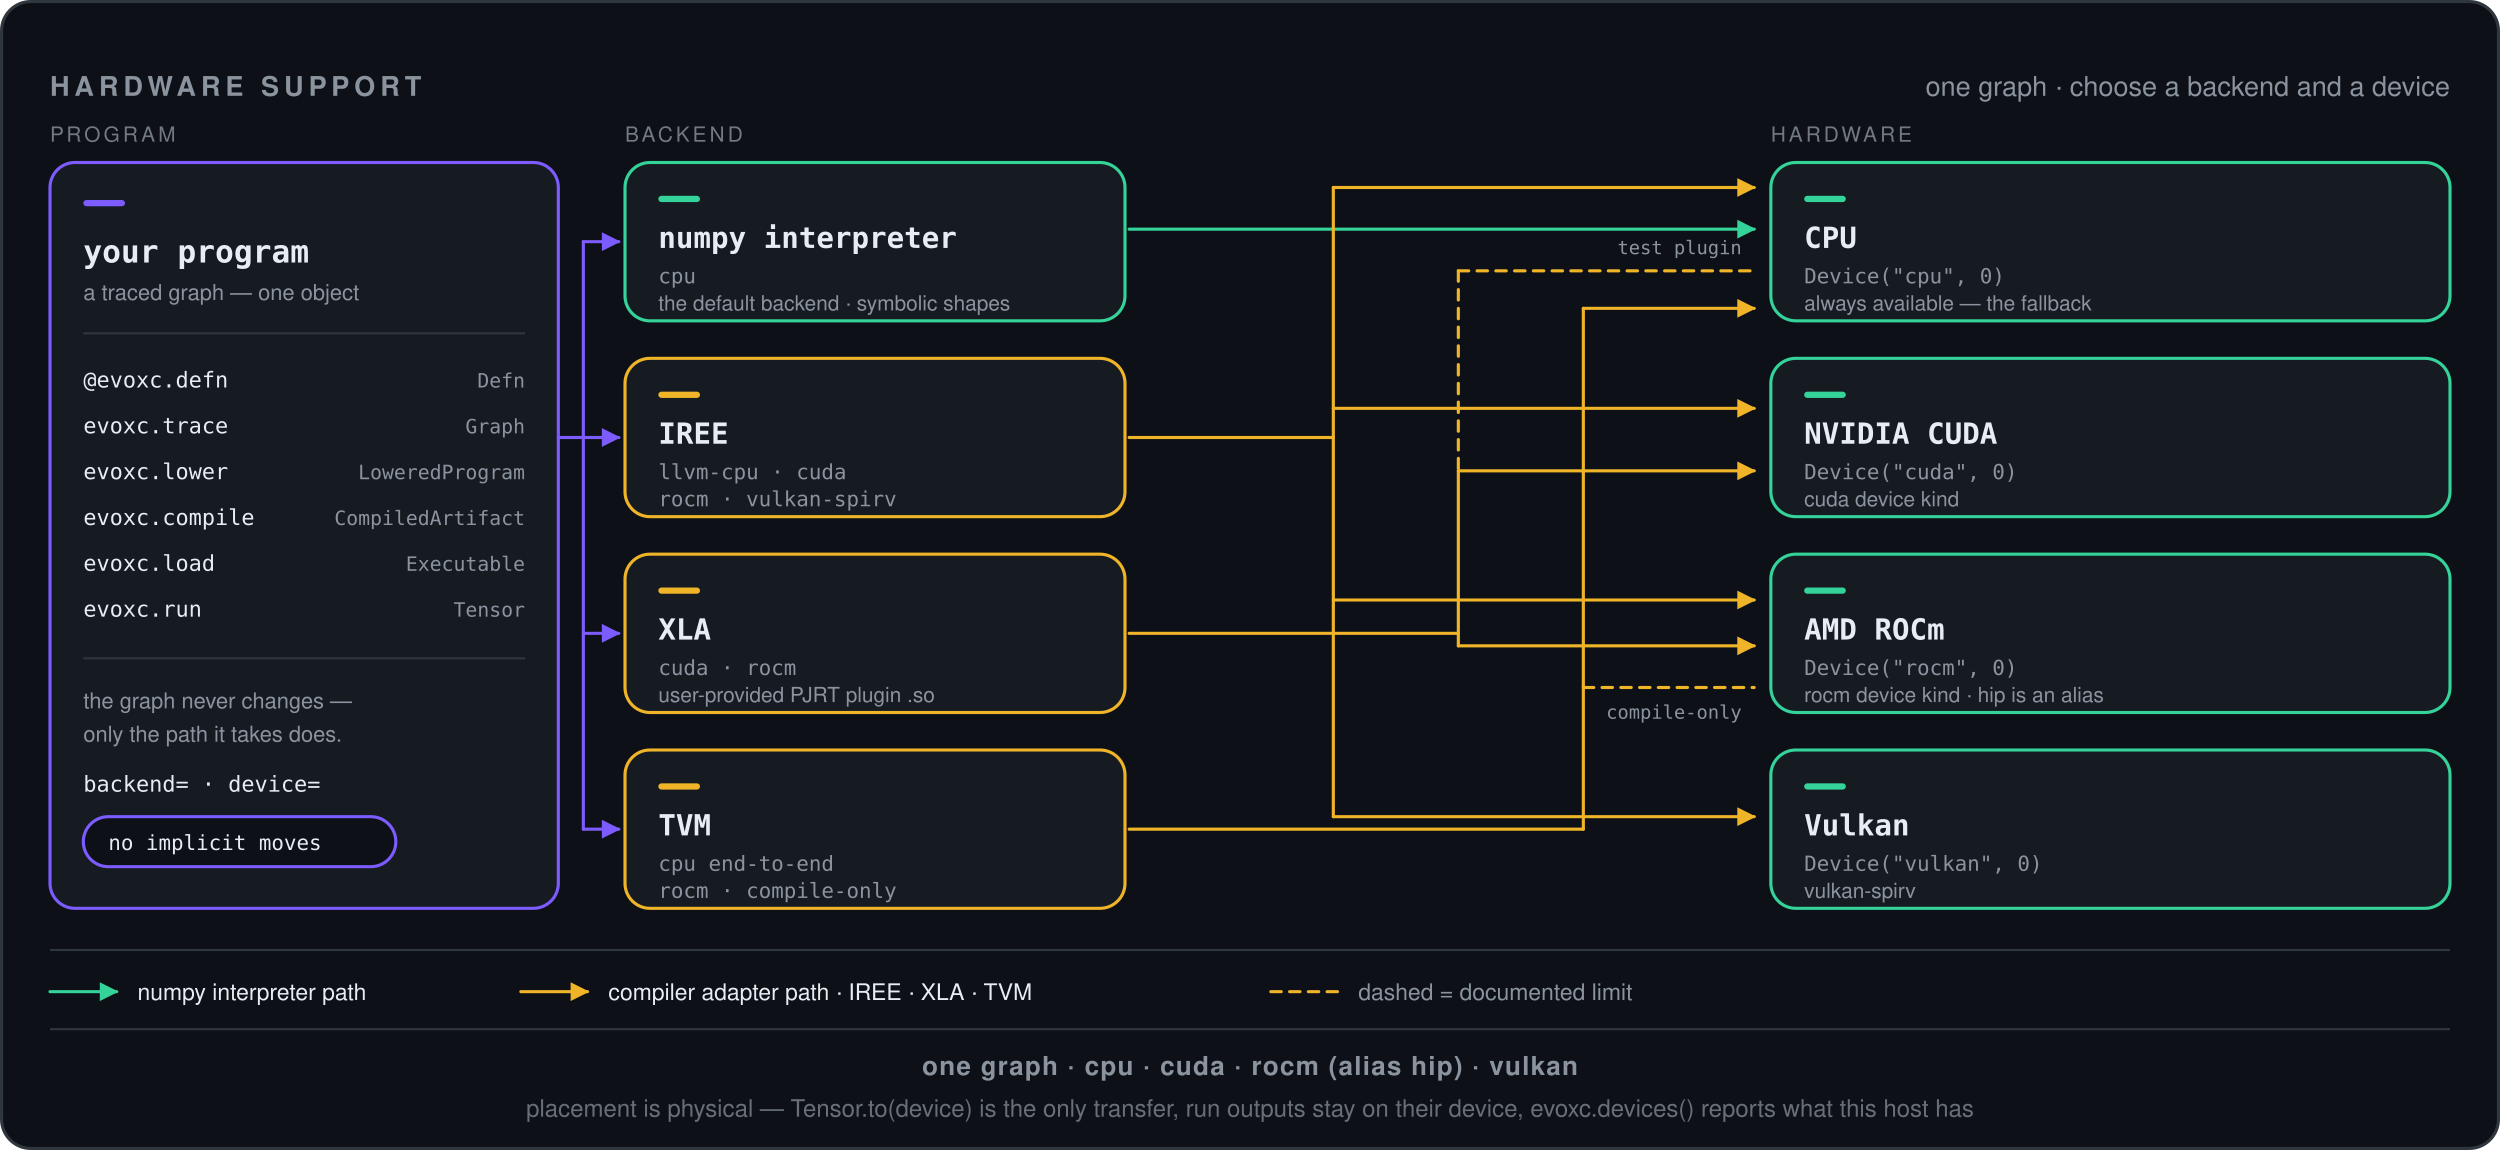
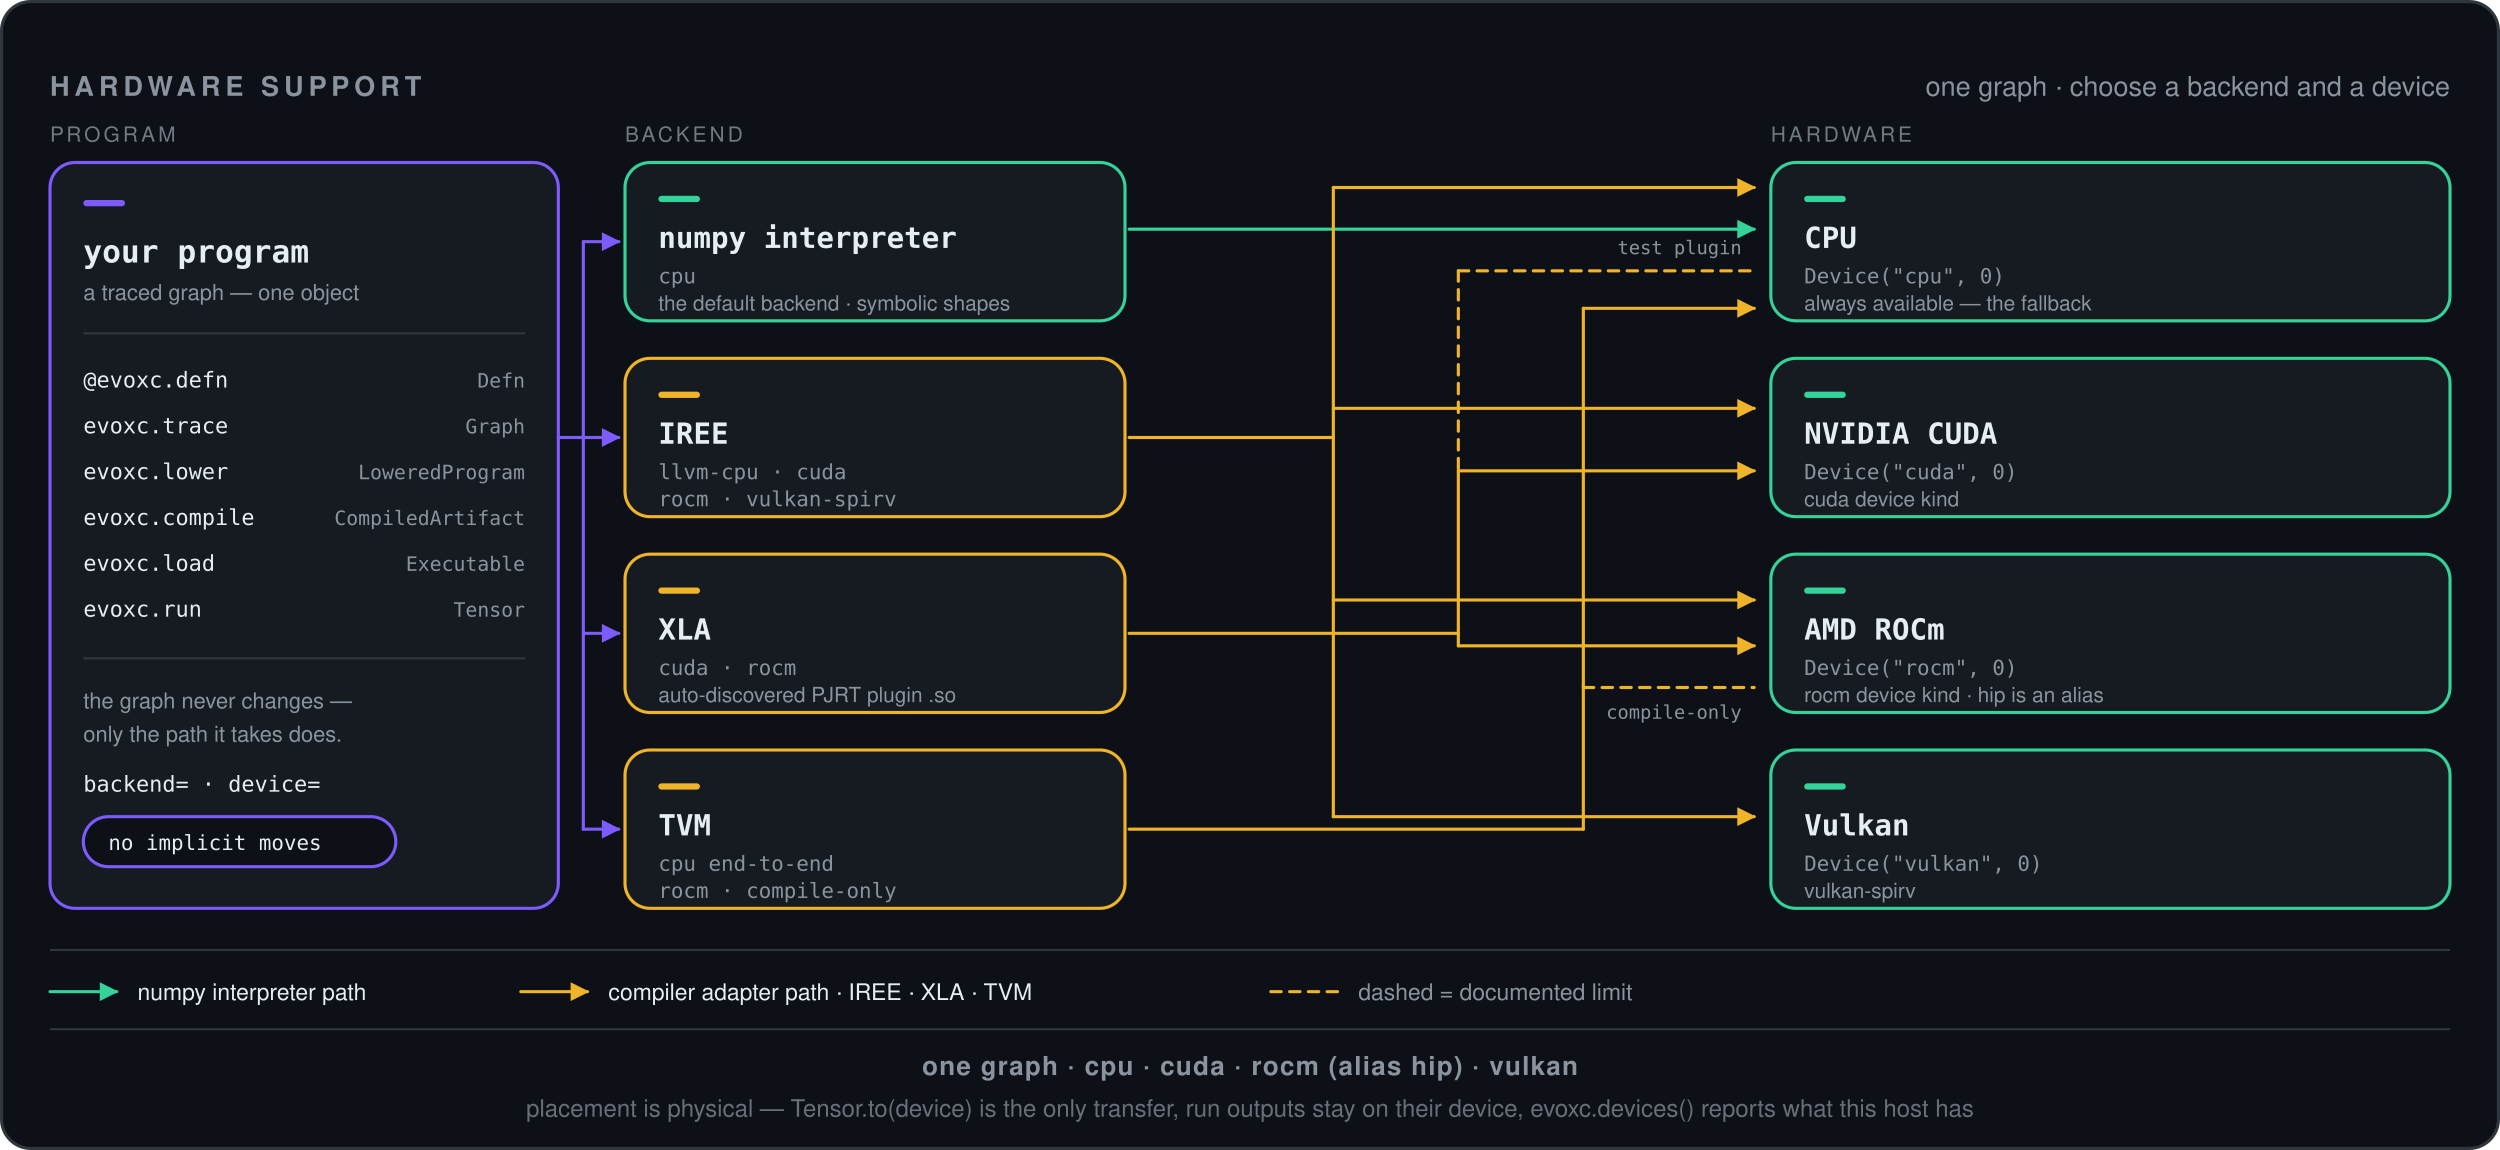
<svg xmlns="http://www.w3.org/2000/svg" viewBox="0 0 1200 552" width="1200" height="552" role="img" aria-labelledby="evoxcHardwareTitle" aria-describedby="evoxcHardwareDesc">
  <defs>
    <marker id="evoxcHardwareArrowViolet" viewBox="0 0 10 10" refX="9" refY="5" markerWidth="6" markerHeight="6" orient="auto">
      <path d="M 0 0 L 10 5 L 0 10 z" fill="#7c5cff" />
    </marker>
    <marker id="evoxcHardwareArrowAmber" viewBox="0 0 10 10" refX="9" refY="5" markerWidth="6" markerHeight="6" orient="auto">
      <path d="M 0 0 L 10 5 L 0 10 z" fill="#f0b429" />
    </marker>
    <marker id="evoxcHardwareArrowGreen" viewBox="0 0 10 10" refX="9" refY="5" markerWidth="6" markerHeight="6" orient="auto">
      <path d="M 0 0 L 10 5 L 0 10 z" fill="#34d399" />
    </marker>
  </defs>
  <rect x="0.75" y="0.75" width="1198.5" height="550.5" rx="14" fill="#0d1117" stroke="#30363d" stroke-width="1.5" />
  <text x="24" y="46" font-family="-apple-system, BlinkMacSystemFont, 'Segoe UI', Helvetica, Arial, sans-serif" font-size="13" font-weight="600" letter-spacing="2.4" fill="#8b949e">HARDWARE SUPPORT</text>
  <text x="1176" y="46" text-anchor="end" font-family="-apple-system, BlinkMacSystemFont, 'Segoe UI', Helvetica, Arial, sans-serif" font-size="13" fill="#8b949e">one graph · choose a backend and a device</text>
  <text x="24" y="68" font-family="-apple-system, BlinkMacSystemFont, 'Segoe UI', Helvetica, Arial, sans-serif" font-size="10" letter-spacing="1.5" fill="#8b949e" fill-opacity="0.8">PROGRAM</text>
  <text x="300" y="68" font-family="-apple-system, BlinkMacSystemFont, 'Segoe UI', Helvetica, Arial, sans-serif" font-size="10" letter-spacing="1.5" fill="#8b949e" fill-opacity="0.8">BACKEND</text>
  <text x="850" y="68" font-family="-apple-system, BlinkMacSystemFont, 'Segoe UI', Helvetica, Arial, sans-serif" font-size="10" letter-spacing="1.5" fill="#8b949e" fill-opacity="0.8">HARDWARE</text>
  <rect x="24" y="78" width="244" height="358" rx="12" fill="#161b22" stroke="#7c5cff" stroke-width="1.5" />
  <rect x="40" y="96" width="20" height="3" rx="1.5" fill="#7c5cff" />
  <text x="40" y="126" font-family="ui-monospace, SFMono-Regular, Menlo, Consolas, monospace" font-size="15" font-weight="600" fill="#e6edf3">your program</text>
  <text x="40" y="144" font-family="-apple-system, BlinkMacSystemFont, 'Segoe UI', Helvetica, Arial, sans-serif" font-size="10.5" fill="#8b949e">a traced graph — one object</text>
  <path d="M 40 160 L 252 160" fill="none" stroke="#30363d" stroke-width="1" />
  <g font-family="ui-monospace, SFMono-Regular, Menlo, Consolas, monospace" font-size="10.5" fill="#e6edf3">
    <text x="40" y="186">@evoxc.defn</text>
    <text x="40" y="208">evoxc.trace</text>
    <text x="40" y="230">evoxc.lower</text>
    <text x="40" y="252">evoxc.compile</text>
    <text x="40" y="274">evoxc.load</text>
    <text x="40" y="296">evoxc.run</text>
  </g>
  <g font-family="ui-monospace, SFMono-Regular, Menlo, Consolas, monospace" font-size="9.5" fill="#8b949e" text-anchor="end">
    <text x="252" y="186">Defn</text>
    <text x="252" y="208">Graph</text>
    <text x="252" y="230">LoweredProgram</text>
    <text x="252" y="252">CompiledArtifact</text>
    <text x="252" y="274">Executable</text>
    <text x="252" y="296">Tensor</text>
  </g>
  <path d="M 40 316 L 252 316" fill="none" stroke="#30363d" stroke-width="1" />
  <text x="40" y="340" font-family="-apple-system, BlinkMacSystemFont, 'Segoe UI', Helvetica, Arial, sans-serif" font-size="10.5" fill="#8b949e">the graph never changes —</text>
  <text x="40" y="356" font-family="-apple-system, BlinkMacSystemFont, 'Segoe UI', Helvetica, Arial, sans-serif" font-size="10.5" fill="#8b949e">only the path it takes does.</text>
  <text x="40" y="380" font-family="ui-monospace, SFMono-Regular, Menlo, Consolas, monospace" font-size="10.5" fill="#e6edf3">backend= · device=</text>
  <rect x="40" y="392" width="150" height="24" rx="12" fill="#0d1117" stroke="#7c5cff" stroke-width="1.5" />
  <text x="52" y="408" font-family="ui-monospace, SFMono-Regular, Menlo, Consolas, monospace" font-size="10" fill="#e6edf3">no implicit moves</text>
  <g fill="none" stroke="#7c5cff" stroke-width="1.5" stroke-linecap="round" stroke-linejoin="round">
    <path d="M 268 210 L 280 210" />
    <path d="M 280 116 L 280 398" />
    <path d="M 280 116 L 297 116" marker-end="url(#evoxcHardwareArrowViolet)" />
    <path d="M 280 210 L 297 210" marker-end="url(#evoxcHardwareArrowViolet)" />
    <path d="M 280 304 L 297 304" marker-end="url(#evoxcHardwareArrowViolet)" />
    <path d="M 280 398 L 297 398" marker-end="url(#evoxcHardwareArrowViolet)" />
  </g>
  <rect x="300" y="78" width="240" height="76" rx="12" fill="#161b22" stroke="#34d399" stroke-width="1.5" />
  <rect x="316" y="94" width="20" height="3" rx="1.5" fill="#34d399" />
  <text x="316" y="119" font-family="ui-monospace, SFMono-Regular, Menlo, Consolas, monospace" font-size="14" font-weight="600" fill="#e6edf3">numpy interpreter</text>
  <text x="316" y="136" font-family="ui-monospace, SFMono-Regular, Menlo, Consolas, monospace" font-size="10" fill="#8b949e">cpu</text>
  <text x="316" y="149" font-family="-apple-system, BlinkMacSystemFont, 'Segoe UI', Helvetica, Arial, sans-serif" font-size="10" fill="#8b949e">the default backend · symbolic shapes</text>
  <rect x="300" y="172" width="240" height="76" rx="12" fill="#161b22" stroke="#f0b429" stroke-width="1.5" />
  <rect x="316" y="188" width="20" height="3" rx="1.5" fill="#f0b429" />
  <text x="316" y="213" font-family="ui-monospace, SFMono-Regular, Menlo, Consolas, monospace" font-size="14" font-weight="600" fill="#e6edf3">IREE</text>
  <text x="316" y="230" font-family="ui-monospace, SFMono-Regular, Menlo, Consolas, monospace" font-size="10" fill="#8b949e">llvm-cpu · cuda</text>
  <text x="316" y="243" font-family="ui-monospace, SFMono-Regular, Menlo, Consolas, monospace" font-size="10" fill="#8b949e">rocm · vulkan-spirv</text>
  <rect x="300" y="266" width="240" height="76" rx="12" fill="#161b22" stroke="#f0b429" stroke-width="1.5" />
  <rect x="316" y="282" width="20" height="3" rx="1.5" fill="#f0b429" />
  <text x="316" y="307" font-family="ui-monospace, SFMono-Regular, Menlo, Consolas, monospace" font-size="14" font-weight="600" fill="#e6edf3">XLA</text>
  <text x="316" y="324" font-family="ui-monospace, SFMono-Regular, Menlo, Consolas, monospace" font-size="10" fill="#8b949e">cuda · rocm</text>
-   <text x="316" y="337" font-family="-apple-system, BlinkMacSystemFont, 'Segoe UI', Helvetica, Arial, sans-serif" font-size="10" fill="#8b949e">user-provided PJRT plugin .so</text>
+   <text x="316" y="337" font-family="-apple-system, BlinkMacSystemFont, 'Segoe UI', Helvetica, Arial, sans-serif" font-size="10" fill="#8b949e">auto-discovered PJRT plugin .so</text>
  <rect x="300" y="360" width="240" height="76" rx="12" fill="#161b22" stroke="#f0b429" stroke-width="1.5" />
  <rect x="316" y="376" width="20" height="3" rx="1.5" fill="#f0b429" />
  <text x="316" y="401" font-family="ui-monospace, SFMono-Regular, Menlo, Consolas, monospace" font-size="14" font-weight="600" fill="#e6edf3">TVM</text>
  <text x="316" y="418" font-family="ui-monospace, SFMono-Regular, Menlo, Consolas, monospace" font-size="10" fill="#8b949e">cpu end-to-end</text>
  <text x="316" y="431" font-family="ui-monospace, SFMono-Regular, Menlo, Consolas, monospace" font-size="10" fill="#8b949e">rocm · compile-only</text>
  <rect x="850" y="78" width="326" height="76" rx="12" fill="#161b22" stroke="#34d399" stroke-width="1.5" />
  <rect x="866" y="94" width="20" height="3" rx="1.5" fill="#34d399" />
  <text x="866" y="119" font-family="ui-monospace, SFMono-Regular, Menlo, Consolas, monospace" font-size="14" font-weight="600" fill="#e6edf3">CPU</text>
  <text x="866" y="136" font-family="ui-monospace, SFMono-Regular, Menlo, Consolas, monospace" font-size="10" fill="#8b949e">Device("cpu", 0)</text>
  <text x="866" y="149" font-family="-apple-system, BlinkMacSystemFont, 'Segoe UI', Helvetica, Arial, sans-serif" font-size="10" fill="#8b949e">always available — the fallback</text>
  <rect x="850" y="172" width="326" height="76" rx="12" fill="#161b22" stroke="#34d399" stroke-width="1.5" />
  <rect x="866" y="188" width="20" height="3" rx="1.5" fill="#34d399" />
  <text x="866" y="213" font-family="ui-monospace, SFMono-Regular, Menlo, Consolas, monospace" font-size="14" font-weight="600" fill="#e6edf3">NVIDIA CUDA</text>
  <text x="866" y="230" font-family="ui-monospace, SFMono-Regular, Menlo, Consolas, monospace" font-size="10" fill="#8b949e">Device("cuda", 0)</text>
  <text x="866" y="243" font-family="-apple-system, BlinkMacSystemFont, 'Segoe UI', Helvetica, Arial, sans-serif" font-size="10" fill="#8b949e">cuda device kind</text>
  <rect x="850" y="266" width="326" height="76" rx="12" fill="#161b22" stroke="#34d399" stroke-width="1.5" />
  <rect x="866" y="282" width="20" height="3" rx="1.5" fill="#34d399" />
  <text x="866" y="307" font-family="ui-monospace, SFMono-Regular, Menlo, Consolas, monospace" font-size="14" font-weight="600" fill="#e6edf3">AMD ROCm</text>
  <text x="866" y="324" font-family="ui-monospace, SFMono-Regular, Menlo, Consolas, monospace" font-size="10" fill="#8b949e">Device("rocm", 0)</text>
  <text x="866" y="337" font-family="-apple-system, BlinkMacSystemFont, 'Segoe UI', Helvetica, Arial, sans-serif" font-size="10" fill="#8b949e">rocm device kind · hip is an alias</text>
  <rect x="850" y="360" width="326" height="76" rx="12" fill="#161b22" stroke="#34d399" stroke-width="1.5" />
  <rect x="866" y="376" width="20" height="3" rx="1.5" fill="#34d399" />
  <text x="866" y="401" font-family="ui-monospace, SFMono-Regular, Menlo, Consolas, monospace" font-size="14" font-weight="600" fill="#e6edf3">Vulkan</text>
  <text x="866" y="418" font-family="ui-monospace, SFMono-Regular, Menlo, Consolas, monospace" font-size="10" fill="#8b949e">Device("vulkan", 0)</text>
  <text x="866" y="431" font-family="-apple-system, BlinkMacSystemFont, 'Segoe UI', Helvetica, Arial, sans-serif" font-size="10" fill="#8b949e">vulkan-spirv</text>
  <path d="M 542 110 L 842 110" fill="none" stroke="#34d399" stroke-width="1.5" stroke-linecap="round" marker-end="url(#evoxcHardwareArrowGreen)" />
  <g fill="none" stroke="#f0b429" stroke-width="1.5" stroke-linecap="round" stroke-linejoin="round">
    <path d="M 542 210 L 640 210" />
    <path d="M 640 90 L 640 392" />
    <path d="M 640 90 L 842 90" marker-end="url(#evoxcHardwareArrowAmber)" />
    <path d="M 640 196 L 842 196" marker-end="url(#evoxcHardwareArrowAmber)" />
    <path d="M 640 288 L 842 288" marker-end="url(#evoxcHardwareArrowAmber)" />
    <path d="M 640 392 L 842 392" marker-end="url(#evoxcHardwareArrowAmber)" />
  </g>
  <g fill="none" stroke="#f0b429" stroke-width="1.5" stroke-linecap="round" stroke-linejoin="round">
    <path d="M 542 304 L 700 304" />
    <path d="M 700 226 L 700 310" />
    <path d="M 700 226 L 842 226" marker-end="url(#evoxcHardwareArrowAmber)" />
    <path d="M 700 310 L 842 310" marker-end="url(#evoxcHardwareArrowAmber)" />
  </g>
  <g fill="none" stroke="#f0b429" stroke-width="1.5" stroke-linecap="round" stroke-linejoin="round" stroke-dasharray="5 4">
    <path d="M 700 130 L 700 226" />
    <path d="M 700 130 L 842 130" />
  </g>
  <text x="836" y="122" text-anchor="end" font-family="ui-monospace, SFMono-Regular, Menlo, Consolas, monospace" font-size="9" fill="#8b949e">test plugin</text>
  <g fill="none" stroke="#f0b429" stroke-width="1.5" stroke-linecap="round" stroke-linejoin="round">
    <path d="M 542 398 L 760 398" />
    <path d="M 760 148 L 760 398" />
    <path d="M 760 148 L 842 148" marker-end="url(#evoxcHardwareArrowAmber)" />
  </g>
  <g fill="none" stroke="#f0b429" stroke-width="1.5" stroke-linecap="round" stroke-linejoin="round" stroke-dasharray="5 4">
    <path d="M 760 330 L 842 330" />
  </g>
  <text x="836" y="345" text-anchor="end" font-family="ui-monospace, SFMono-Regular, Menlo, Consolas, monospace" font-size="9" fill="#8b949e">compile-only</text>
  <path d="M 24 456 L 1176 456" fill="none" stroke="#30363d" stroke-width="1" />
  <path d="M 24 476 L 56 476" fill="none" stroke="#34d399" stroke-width="1.5" stroke-linecap="round" marker-end="url(#evoxcHardwareArrowGreen)" />
  <text x="66" y="480" font-family="-apple-system, BlinkMacSystemFont, 'Segoe UI', Helvetica, Arial, sans-serif" font-size="11" fill="#e6edf3">numpy interpreter path</text>
  <path d="M 250 476 L 282 476" fill="none" stroke="#f0b429" stroke-width="1.5" stroke-linecap="round" marker-end="url(#evoxcHardwareArrowAmber)" />
  <text x="292" y="480" font-family="-apple-system, BlinkMacSystemFont, 'Segoe UI', Helvetica, Arial, sans-serif" font-size="11" fill="#e6edf3">compiler adapter path · IREE · XLA · TVM</text>
  <path d="M 610 476 L 642 476" fill="none" stroke="#f0b429" stroke-width="1.5" stroke-linecap="round" stroke-dasharray="5 4" />
  <text x="652" y="480" font-family="-apple-system, BlinkMacSystemFont, 'Segoe UI', Helvetica, Arial, sans-serif" font-size="11" fill="#8b949e">dashed = documented limit</text>
  <path d="M 24 494 L 1176 494" fill="none" stroke="#30363d" stroke-width="1" />
  <text x="600" y="516" text-anchor="middle" font-family="-apple-system, BlinkMacSystemFont, 'Segoe UI', Helvetica, Arial, sans-serif" font-size="12.5" font-weight="600" letter-spacing="0.6" fill="#8b949e">one graph · cpu · cuda · rocm (alias hip) · vulkan</text>
  <text x="600" y="536" text-anchor="middle" font-family="-apple-system, BlinkMacSystemFont, 'Segoe UI', Helvetica, Arial, sans-serif" font-size="11.5" fill="#8b949e" fill-opacity="0.72">placement is physical — Tensor.to(device) is the only transfer, run outputs stay on their device, evoxc.devices() reports what this host has</text>
</svg>
